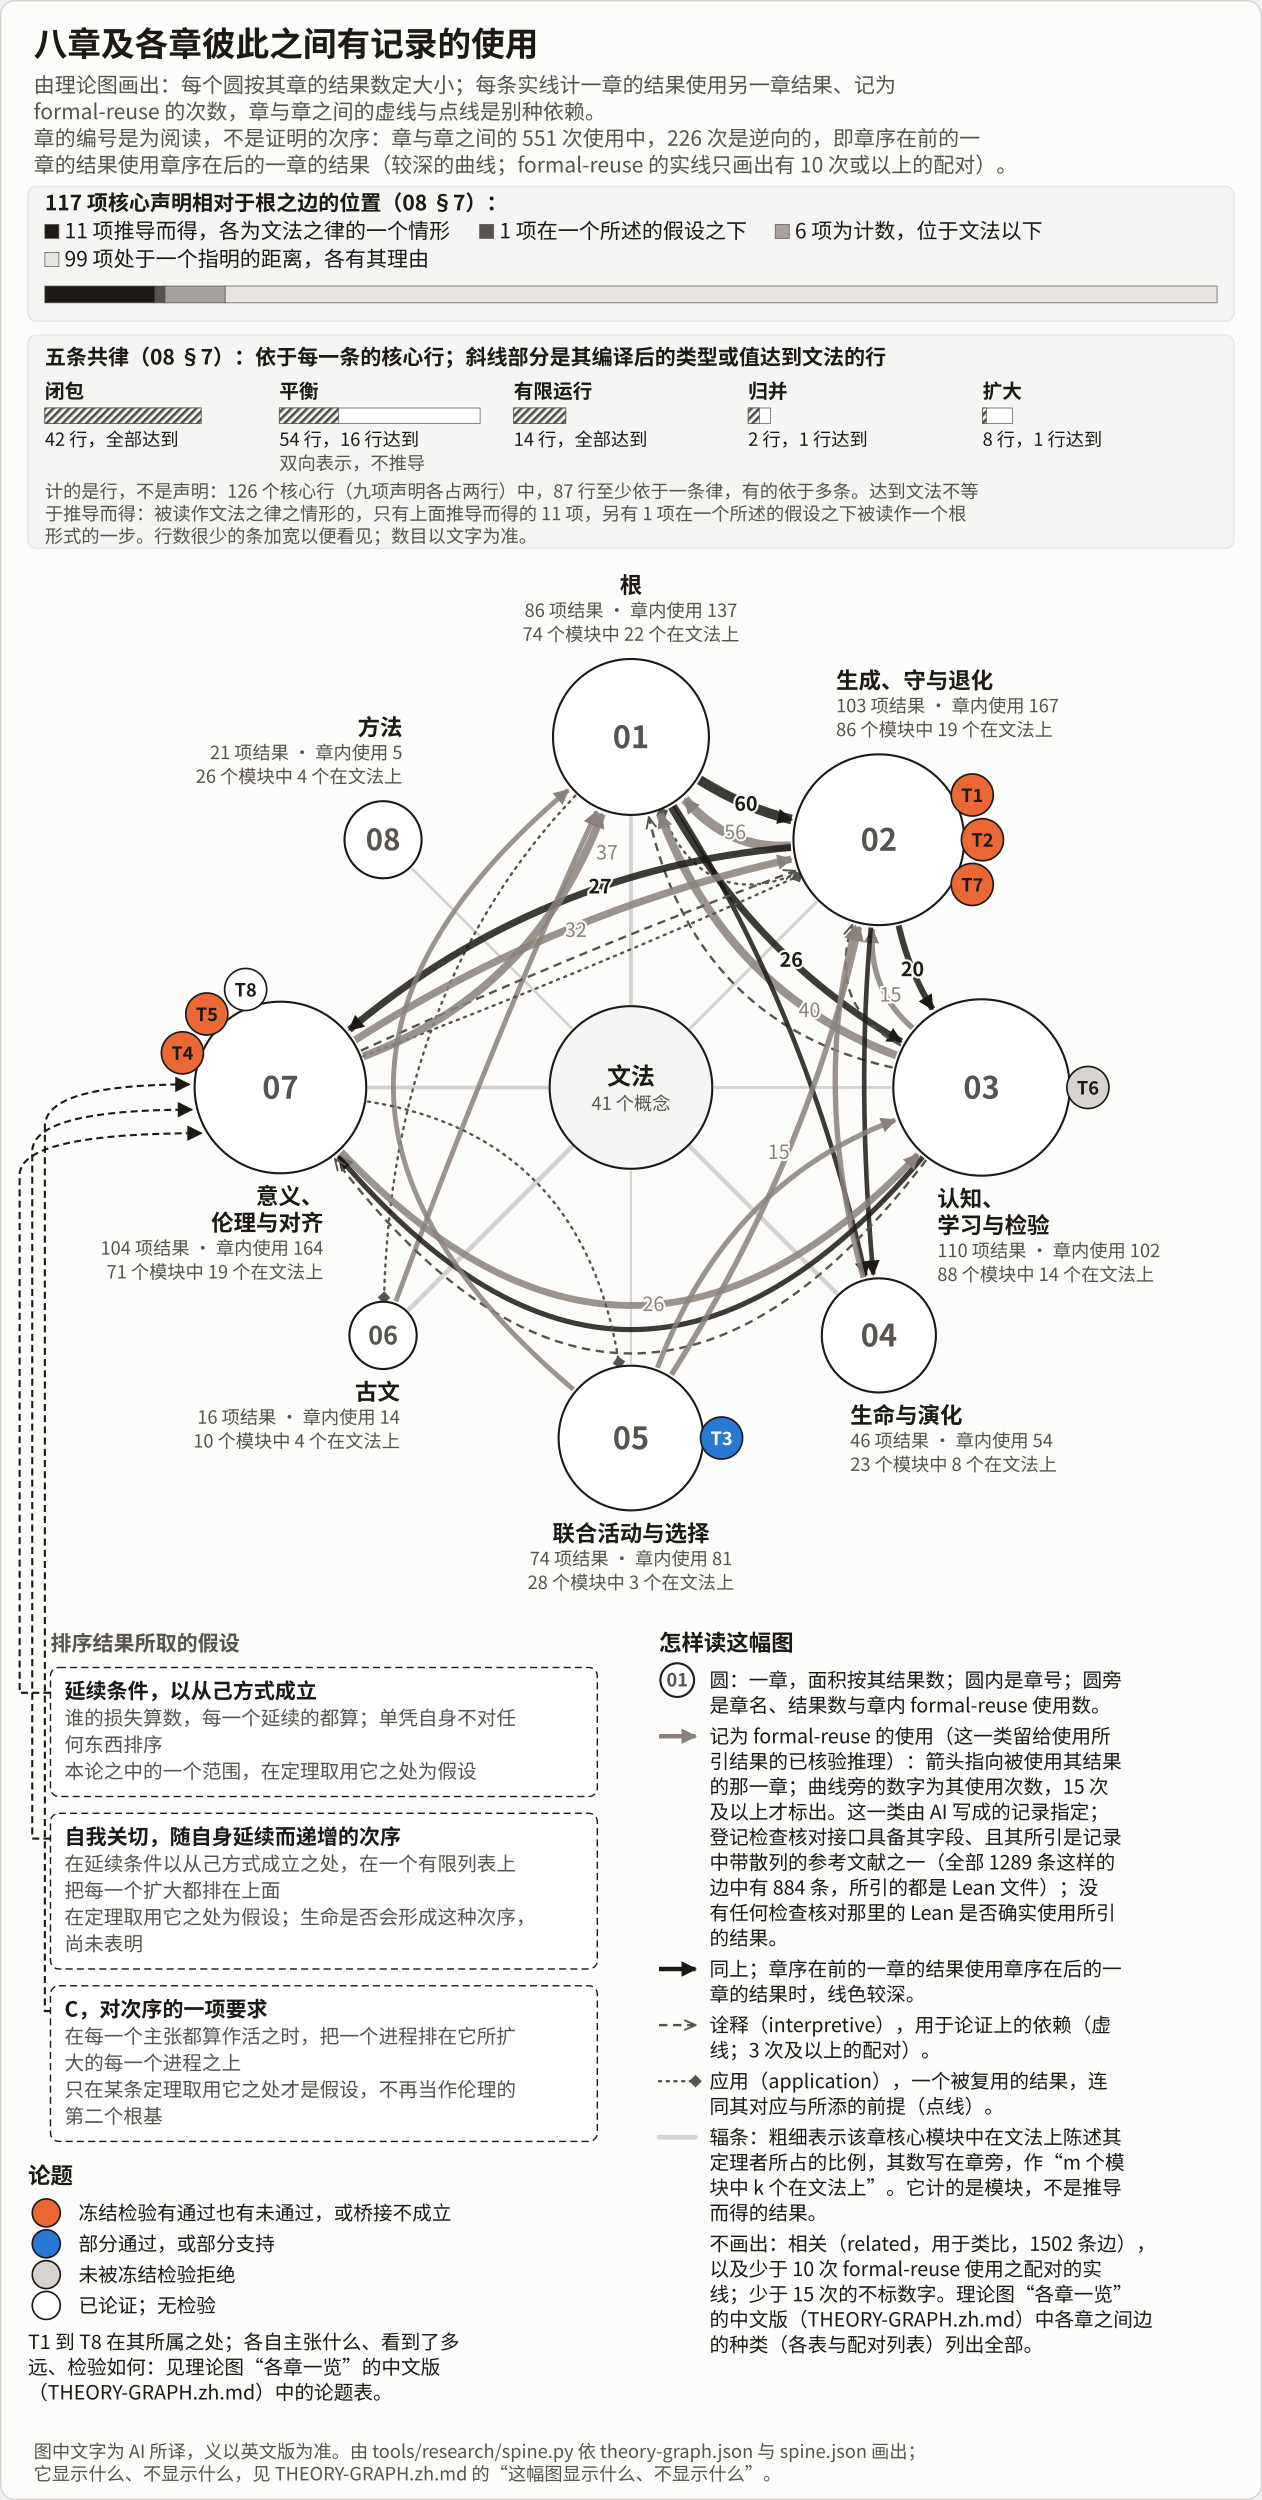
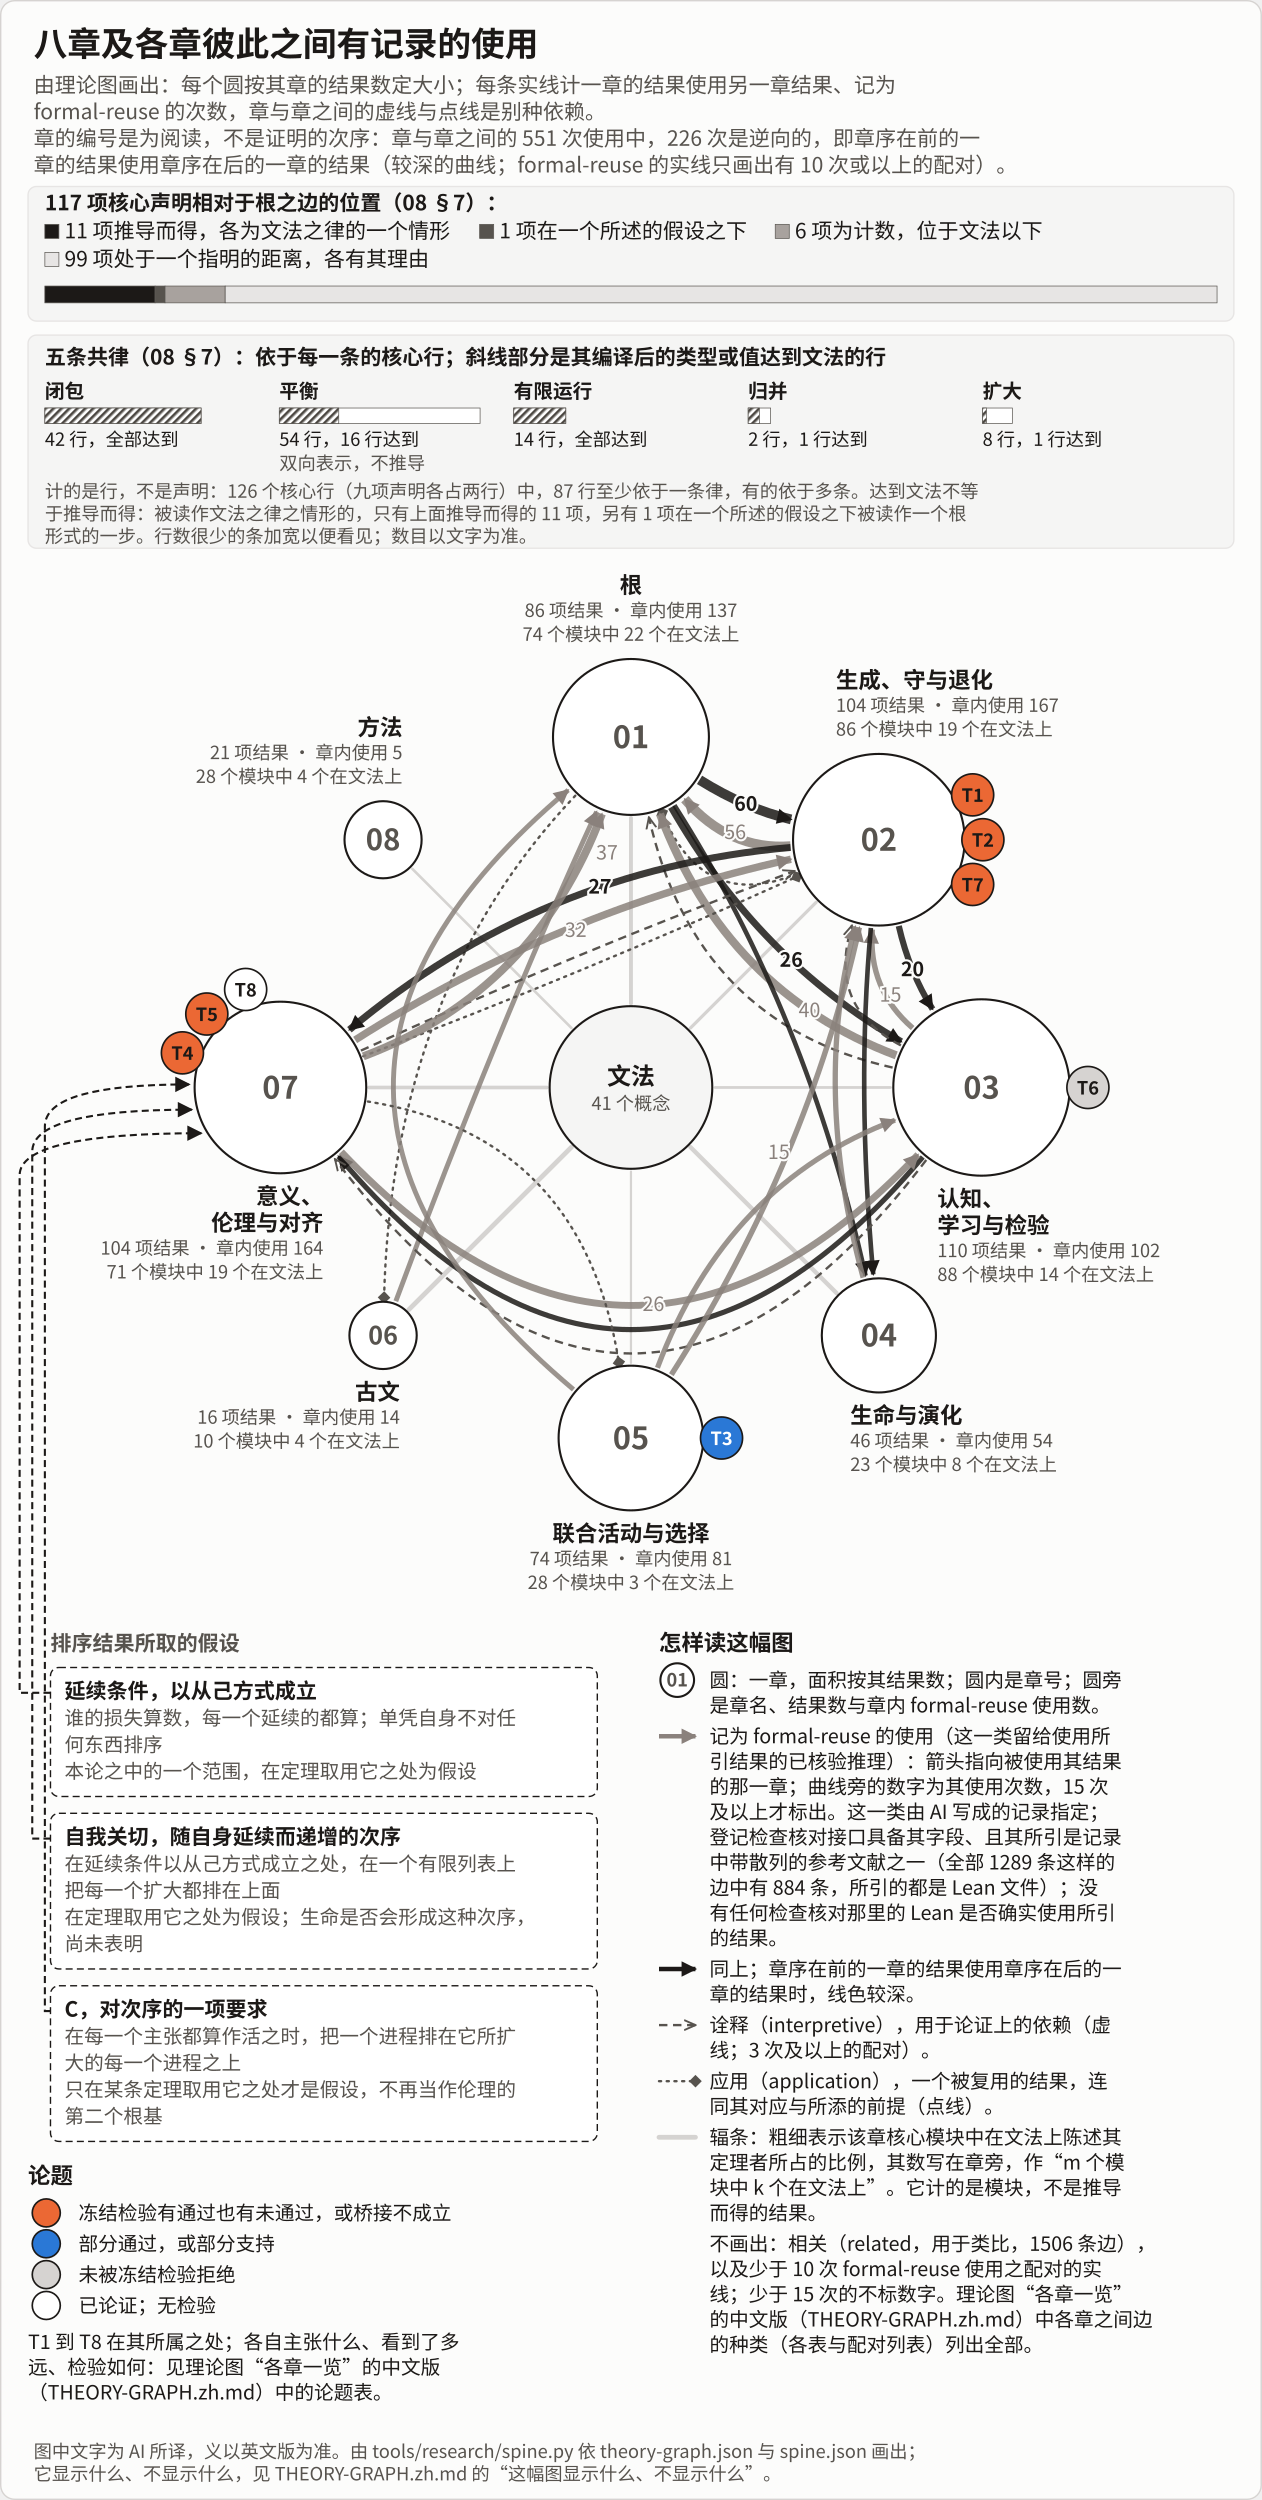
<svg xmlns="http://www.w3.org/2000/svg" viewBox="0 0 900 1783" width="900" height="1783" role="img" aria-labelledby="spine-title spine-desc" font-family="'PingFang SC', 'Hiragino Sans GB', 'Noto Sans CJK SC', 'Microsoft YaHei', sans-serif">
  <defs>
    <marker id="fwd" viewBox="0 0 10 10" refX="9" refY="5" markerWidth="11" markerHeight="11" markerUnits="userSpaceOnUse" orient="auto">
      <path d="M0,0 L10,5 L0,10 z" fill="#8a817c" />
    </marker>
    <marker id="back" viewBox="0 0 10 10" refX="9" refY="5" markerWidth="11" markerHeight="11" markerUnits="userSpaceOnUse" orient="auto">
      <path d="M0,0 L10,5 L0,10 z" fill="#1c1917" />
    </marker>
    <marker id="thin" viewBox="0 0 10 10" refX="9" refY="5" markerWidth="9" markerHeight="9" markerUnits="userSpaceOnUse" orient="auto">
      <path d="M0,1 L9,5 L0,9" fill="none" stroke="#57534e" stroke-width="1.5" />
    </marker>
    <marker id="diamond" viewBox="0 0 10 10" refX="5" refY="5" markerWidth="9" markerHeight="9" markerUnits="userSpaceOnUse" orient="auto">
      <path d="M5,0 L10,5 L5,10 L0,5 z" fill="#57534e" />
    </marker>
    <pattern id="reach" width="4" height="4" patternUnits="userSpaceOnUse" patternTransform="rotate(45)">
      <rect width="4" height="4" fill="#ffffff" />
      <rect width="2" height="4" fill="#57534e" />
    </pattern>
  </defs>
  <rect x="0.5" y="0.5" width="899" height="1782" rx="10" fill="#fcfcfb" stroke="#d6d3d1" />
  <text x="24" y="40" font-size="24" font-weight="bold" text-anchor="start" fill="#1c1917">八章及各章彼此之间有记录的使用</text>
  <text x="24" y="66" font-size="15" text-anchor="start" fill="#57534e">由理论图画出：每个圆按其章的结果数定大小；每条实线计一章的结果使用另一章结果、记为</text>
  <text x="24" y="85" font-size="15" text-anchor="start" fill="#57534e">formal-reuse 的次数，章与章之间的虚线与点线是别种依赖。</text>
  <text x="24" y="104" font-size="15" text-anchor="start" fill="#57534e">章的编号是为阅读，不是证明的次序：章与章之间的 551 次使用中，226 次是逆向的，即章序在前的一</text>
  <text x="24" y="123" font-size="15" text-anchor="start" fill="#57534e">章的结果使用章序在后的一章的结果（较深的曲线；formal-reuse 的实线只画出有 10 次或以上的配对）。</text>
  <rect x="20" y="133" width="860" height="96" rx="6" fill="#f5f5f4" stroke="#e7e5e4" />
  <text x="32" y="150" font-size="15" font-weight="bold" text-anchor="start" fill="#1c1917">117 项核心声明相对于根之边的位置（08 §7）：</text>
  <rect x="32" y="160" width="10" height="10" fill="#1c1917" stroke="#57534e" stroke-width="0.5" />
  <text x="46" y="170" font-size="15" text-anchor="start" fill="#1c1917">11 项推导而得，各为文法之律的一个情形</text>
  <rect x="342.1" y="160" width="10" height="10" fill="#57534e" stroke="#57534e" stroke-width="0.5" />
  <text x="356.1" y="170" font-size="15" text-anchor="start" fill="#1c1917">1 项在一个所述的假设之下</text>
  <rect x="552.9" y="160" width="10" height="10" fill="#a8a29e" stroke="#57534e" stroke-width="0.5" />
  <text x="566.9" y="170" font-size="15" text-anchor="start" fill="#1c1917">6 项为计数，位于文法以下</text>
  <rect x="32" y="180" width="10" height="10" fill="#e7e5e4" stroke="#57534e" stroke-width="0.5" />
  <text x="46" y="190" font-size="15" text-anchor="start" fill="#1c1917">99 项处于一个指明的距离，各有其理由</text>
  <rect x="32" y="204" width="78.6" height="12" fill="#1c1917" stroke="#57534e" stroke-width="0.5" />
  <rect x="110.6" y="204" width="7.1" height="12" fill="#57534e" stroke="#57534e" stroke-width="0.5" />
  <rect x="117.7" y="204" width="42.9" height="12" fill="#a8a29e" stroke="#57534e" stroke-width="0.5" />
  <rect x="160.6" y="204" width="707.4" height="12" fill="#e7e5e4" stroke="#57534e" stroke-width="0.5" />
  <rect x="20" y="239" width="860" height="152" rx="6" fill="#f5f5f4" stroke="#e7e5e4" />
  <text x="32" y="260" font-size="15" font-weight="bold" text-anchor="start" fill="#1c1917">五条共律（08 §7）：依于每一条的核心行；斜线部分是其编译后的类型或值达到文法的行</text>
  <text x="32" y="284" font-size="14" font-weight="bold" text-anchor="start" fill="#1c1917">闭包</text>
  <rect x="32" y="291" width="111.4" height="11" fill="#ffffff" stroke="#57534e" stroke-width="0.5" />
  <rect x="32" y="291" width="111.4" height="11" fill="url(#reach)" stroke="#57534e" stroke-width="0.5" />
  <text x="32" y="318" font-size="13" text-anchor="start" fill="#1c1917">42 行，全部达到</text>
  <text x="199.2" y="284" font-size="14" font-weight="bold" text-anchor="start" fill="#1c1917">平衡</text>
  <rect x="199.2" y="291" width="143.2" height="11" fill="#ffffff" stroke="#57534e" stroke-width="0.5" />
  <rect x="199.2" y="291" width="42.4" height="11" fill="url(#reach)" stroke="#57534e" stroke-width="0.5" />
  <text x="199.2" y="318" font-size="13" text-anchor="start" fill="#1c1917">54 行，16 行达到</text>
  <text x="199.2" y="335" font-size="13" text-anchor="start" fill="#57534e">双向表示，不推导</text>
  <text x="366.4" y="284" font-size="14" font-weight="bold" text-anchor="start" fill="#1c1917">有限运行</text>
  <rect x="366.4" y="291" width="37.1" height="11" fill="#ffffff" stroke="#57534e" stroke-width="0.5" />
  <rect x="366.4" y="291" width="37.1" height="11" fill="url(#reach)" stroke="#57534e" stroke-width="0.5" />
  <text x="366.4" y="318" font-size="13" text-anchor="start" fill="#1c1917">14 行，全部达到</text>
  <text x="533.6" y="284" font-size="14" font-weight="bold" text-anchor="start" fill="#1c1917">归并</text>
  <rect x="533.6" y="291" width="16" height="11" fill="#ffffff" stroke="#57534e" stroke-width="0.5" />
  <rect x="533.6" y="291" width="8" height="11" fill="url(#reach)" stroke="#57534e" stroke-width="0.5" />
  <text x="533.6" y="318" font-size="13" text-anchor="start" fill="#1c1917">2 行，1 行达到</text>
  <text x="700.8" y="284" font-size="14" font-weight="bold" text-anchor="start" fill="#1c1917">扩大</text>
  <rect x="700.8" y="291" width="21.2" height="11" fill="#ffffff" stroke="#57534e" stroke-width="0.5" />
  <rect x="700.8" y="291" width="2.7" height="11" fill="url(#reach)" stroke="#57534e" stroke-width="0.5" />
  <text x="700.8" y="318" font-size="13" text-anchor="start" fill="#1c1917">8 行，1 行达到</text>
  <text x="32" y="355" font-size="13" text-anchor="start" fill="#57534e">计的是行，不是声明：126 个核心行（九项声明各占两行）中，87 行至少依于一条律，有的依于多条。达到文法不等</text>
  <text x="32" y="371" font-size="13" text-anchor="start" fill="#57534e">于推导而得：被读作文法之律之情形的，只有上面推导而得的 11 项，另有 1 项在一个所述的假设之下被读作一个根</text>
  <text x="32" y="387" font-size="13" text-anchor="start" fill="#57534e">形式的一步。行数很少的条加宽以便看见；数目以文字为准。</text>
  <line x1="450" y1="583.3" x2="450" y2="715.6" stroke="#a8a29e" stroke-opacity="0.45" stroke-width="2.8" stroke-linecap="round" />
-   <line x1="582.3" y1="643.3" x2="492.4" y2="733.2" stroke="#a8a29e" stroke-opacity="0.45" stroke-width="2.3" stroke-linecap="round" />
+   <line x1="582.1" y1="643.5" x2="492.4" y2="733.2" stroke="#a8a29e" stroke-opacity="0.45" stroke-width="2.3" stroke-linecap="round" />
  <line x1="635.1" y1="775.6" x2="510" y2="775.6" stroke="#a8a29e" stroke-opacity="0.45" stroke-width="2" stroke-linecap="round" />
  <line x1="596.6" y1="922.2" x2="492.4" y2="818.1" stroke="#a8a29e" stroke-opacity="0.45" stroke-width="3.1" stroke-linecap="round" />
  <line x1="450" y1="972" x2="450" y2="835.6" stroke="#a8a29e" stroke-opacity="0.45" stroke-width="1.6" stroke-linecap="round" />
  <line x1="291.6" y1="934" x2="407.6" y2="818.1" stroke="#a8a29e" stroke-opacity="0.45" stroke-width="3.4" stroke-linecap="round" />
  <line x1="263.2" y1="775.6" x2="390" y2="775.6" stroke="#a8a29e" stroke-opacity="0.45" stroke-width="2.6" stroke-linecap="round" />
  <line x1="294.1" y1="619.7" x2="407.6" y2="733.2" stroke="#a8a29e" stroke-opacity="0.45" stroke-width="1.9" stroke-linecap="round" />
  <circle cx="450" cy="775.6" r="58" fill="#f5f5f4" stroke="#1c1917" stroke-width="1.5" />
  <text x="450" y="773.6" font-size="17" font-weight="bold" text-anchor="middle" fill="#1c1917">文法</text>
  <text x="450" y="791.6" font-size="13" text-anchor="middle" fill="#57534e">41 个概念</text>
-   <path d="M498.9,556.2 Q532.3,577 564.5,584.5" fill="none" stroke="#1c1917" stroke-opacity="0.85" stroke-width="7" marker-end="url(#back)" />
-   <path d="M564,603.4 Q520,606.6 488.4,570" fill="none" stroke="#8a817c" stroke-opacity="0.85" stroke-width="6.8" marker-end="url(#fwd)" />
-   <path d="M568.7,623 Q501.7,650.9 472.3,579.9" fill="none" stroke="#57534e" stroke-width="1.7" stroke-dasharray="1.5 4" stroke-linecap="round" marker-end="url(#diamond)" />
+   <path d="M498.9,556.2 Q532.3,577 564.2,584.4" fill="none" stroke="#1c1917" stroke-opacity="0.85" stroke-width="7" marker-end="url(#back)" />
+   <path d="M563.8,603.4 Q520,606.6 488.4,570" fill="none" stroke="#8a817c" stroke-opacity="0.85" stroke-width="6.8" marker-end="url(#fwd)" />
+   <path d="M568.4,623.1 Q501.7,650.9 472.3,579.9" fill="none" stroke="#57534e" stroke-width="1.7" stroke-dasharray="1.5 4" stroke-linecap="round" marker-end="url(#diamond)" />
  <path d="M478.7,575.7 Q541.1,684.6 642.8,742.9" fill="none" stroke="#1c1917" stroke-opacity="0.85" stroke-width="4.9" marker-end="url(#back)" />
  <path d="M639.2,752.7 Q518.4,707.2 470.7,580.5" fill="none" stroke="#8a817c" stroke-opacity="0.85" stroke-width="5.9" marker-end="url(#fwd)" />
  <path d="M636.6,761.4 Q495.8,729.8 462.8,582.9" fill="none" stroke="#57534e" stroke-width="1.7" stroke-dasharray="6 4" marker-end="url(#thin)" />
  <path d="M481,574.3 Q576,723.5 617.3,909.8" fill="none" stroke="#1c1917" stroke-opacity="0.85" stroke-width="3.3" marker-end="url(#back)" />
  <path d="M410.3,567.5 Q279.7,705.1 273.9,925.4" fill="none" stroke="#57534e" stroke-width="1.7" stroke-dasharray="1.5 4" stroke-linecap="round" marker-end="url(#diamond)" />
  <path d="M282.3,928 Q353.6,735.7 425.5,578.9" fill="none" stroke="#8a817c" stroke-opacity="0.85" stroke-width="3.5" marker-end="url(#fwd)" />
-   <path d="M640.9,660.1 Q648.6,693.4 665.1,719.7" fill="none" stroke="#1c1917" stroke-opacity="0.85" stroke-width="4.4" marker-end="url(#back)" />
-   <path d="M650.9,733.2 Q619,705.6 622.2,662.6" fill="none" stroke="#8a817c" stroke-opacity="0.85" stroke-width="3.9" marker-end="url(#fwd)" />
-   <path d="M642.5,745.6 Q589.5,717.9 607.7,659.8" fill="none" stroke="#57534e" stroke-width="1.7" stroke-dasharray="6 4" marker-end="url(#thin)" />
-   <path d="M621.1,661.5 Q610.8,775.6 622.8,908.9" fill="none" stroke="#1c1917" stroke-opacity="0.85" stroke-width="3.3" marker-end="url(#back)" />
-   <path d="M615.6,911.2 Q578.8,775.6 610,660.5" fill="none" stroke="#8a817c" stroke-opacity="0.85" stroke-width="3.8" marker-end="url(#fwd)" />
-   <path d="M564.1,604.4 Q385.6,620.1 249.2,734.4" fill="none" stroke="#1c1917" stroke-opacity="0.85" stroke-width="5" marker-end="url(#back)" />
-   <path d="M253.3,741.7 Q397.8,649.7 564.4,612.7" fill="none" stroke="#8a817c" stroke-opacity="0.85" stroke-width="5.3" marker-end="url(#fwd)" />
-   <path d="M257.4,749.3 Q410.1,679.3 566.9,621.1" fill="none" stroke="#57534e" stroke-width="1.7" stroke-dasharray="6 4" marker-end="url(#thin)" />
-   <path d="M259.1,753.3 Q416.2,694 568.6,625.2" fill="none" stroke="#57534e" stroke-width="1.7" stroke-dasharray="1.5 4" stroke-linecap="round" marker-end="url(#diamond)" />
+   <path d="M641,660.4 Q648.6,693.4 665.1,719.7" fill="none" stroke="#1c1917" stroke-opacity="0.85" stroke-width="4.4" marker-end="url(#back)" />
+   <path d="M650.9,733.2 Q619,705.6 622.1,662.9" fill="none" stroke="#8a817c" stroke-opacity="0.85" stroke-width="3.9" marker-end="url(#fwd)" />
+   <path d="M642.5,745.6 Q589.5,717.9 607.6,660.1" fill="none" stroke="#57534e" stroke-width="1.7" stroke-dasharray="6 4" marker-end="url(#thin)" />
+   <path d="M621.1,661.8 Q610.8,775.6 622.8,908.9" fill="none" stroke="#1c1917" stroke-opacity="0.85" stroke-width="3.3" marker-end="url(#back)" />
+   <path d="M615.6,911.2 Q578.8,775.6 610,660.8" fill="none" stroke="#8a817c" stroke-opacity="0.85" stroke-width="3.8" marker-end="url(#fwd)" />
+   <path d="M563.8,604.4 Q385.6,620.1 249.2,734.4" fill="none" stroke="#1c1917" stroke-opacity="0.85" stroke-width="5" marker-end="url(#back)" />
+   <path d="M253.3,741.7 Q397.8,649.7 564.1,612.8" fill="none" stroke="#8a817c" stroke-opacity="0.85" stroke-width="5.3" marker-end="url(#fwd)" />
+   <path d="M257.4,749.3 Q410.1,679.3 566.6,621.2" fill="none" stroke="#57534e" stroke-width="1.7" stroke-dasharray="6 4" marker-end="url(#thin)" />
+   <path d="M259.1,753.3 Q416.2,694 568.3,625.3" fill="none" stroke="#57534e" stroke-width="1.7" stroke-dasharray="1.5 4" stroke-linecap="round" marker-end="url(#diamond)" />
  <path d="M658.1,825.2 Q450,1071.6 241.4,824.7" fill="none" stroke="#1c1917" stroke-opacity="0.85" stroke-width="3.7" marker-end="url(#back)" />
  <path d="M660.6,827.3 Q450,1103.6 238.9,826.7" fill="none" stroke="#57534e" stroke-width="1.7" stroke-dasharray="6 4" marker-end="url(#thin)" />
  <path d="M243.4,821.5 Q450,1039.6 654.7,823.5" fill="none" stroke="#8a817c" stroke-opacity="0.85" stroke-width="4.9" marker-end="url(#fwd)" />
  <path d="M409,991 Q154,775.6 405.2,563.5" fill="none" stroke="#8a817c" stroke-opacity="0.85" stroke-width="3.5" marker-end="url(#fwd)" />
-   <path d="M478.8,980.4 Q576,827.8 612.9,661.2" fill="none" stroke="#8a817c" stroke-opacity="0.85" stroke-width="3.9" marker-end="url(#fwd)" />
+   <path d="M478.8,980.4 Q576,827.8 612.9,661.5" fill="none" stroke="#8a817c" stroke-opacity="0.85" stroke-width="3.9" marker-end="url(#fwd)" />
  <path d="M468.9,975.5 Q518.4,844.1 638.3,798.9" fill="none" stroke="#8a817c" stroke-opacity="0.85" stroke-width="3.7" marker-end="url(#fwd)" />
  <path d="M259.1,753.4 Q381.6,707.2 429.3,580.5" fill="none" stroke="#8a817c" stroke-opacity="0.85" stroke-width="5.7" marker-end="url(#fwd)" />
  <path d="M262.4,785.6 Q415.5,810.1 441.4,971.7" fill="none" stroke="#57534e" stroke-width="1.7" stroke-dasharray="1.5 4" stroke-linecap="round" marker-end="url(#diamond)" />
  <circle cx="450" cy="525.6" r="55.6" fill="#ffffff" stroke="#1c1917" stroke-width="1.5" />
  <text x="450" y="533.6" font-size="22" font-weight="bold" text-anchor="middle" fill="#57534e">01</text>
  <text x="450" y="423" font-size="16" font-weight="bold" text-anchor="middle" fill="#1c1917" stroke="#fcfcfb" stroke-width="3" paint-order="stroke">根</text>
  <text x="450" y="440" font-size="13" text-anchor="middle" fill="#57534e" stroke="#fcfcfb" stroke-width="3" paint-order="stroke">86 项结果 · 章内使用 137</text>
  <text x="450" y="457" font-size="13" text-anchor="middle" fill="#57534e" stroke="#fcfcfb" stroke-width="3" paint-order="stroke">74 个模块中 22 个在文法上</text>
-   <circle cx="626.8" cy="598.9" r="60.9" fill="#ffffff" stroke="#1c1917" stroke-width="1.5" />
+   <circle cx="626.8" cy="598.9" r="61.2" fill="#ffffff" stroke="#1c1917" stroke-width="1.5" />
  <text x="626.8" y="606.8" font-size="22" font-weight="bold" text-anchor="middle" fill="#57534e">02</text>
-   <text x="596.3" y="491" font-size="16" font-weight="bold" text-anchor="start" fill="#1c1917" stroke="#fcfcfb" stroke-width="3" paint-order="stroke">生成、守与退化</text>
-   <text x="596.3" y="508" font-size="13" text-anchor="start" fill="#57534e" stroke="#fcfcfb" stroke-width="3" paint-order="stroke">103 项结果 · 章内使用 167</text>
-   <text x="596.3" y="525" font-size="13" text-anchor="start" fill="#57534e" stroke="#fcfcfb" stroke-width="3" paint-order="stroke">86 个模块中 19 个在文法上</text>
+   <text x="596.2" y="490.7" font-size="16" font-weight="bold" text-anchor="start" fill="#1c1917" stroke="#fcfcfb" stroke-width="3" paint-order="stroke">生成、守与退化</text>
+   <text x="596.2" y="507.7" font-size="13" text-anchor="start" fill="#57534e" stroke="#fcfcfb" stroke-width="3" paint-order="stroke">104 项结果 · 章内使用 167</text>
+   <text x="596.2" y="524.7" font-size="13" text-anchor="start" fill="#57534e" stroke="#fcfcfb" stroke-width="3" paint-order="stroke">86 个模块中 19 个在文法上</text>
  <circle cx="700" cy="775.6" r="62.9" fill="#ffffff" stroke="#1c1917" stroke-width="1.5" />
  <text x="700" y="783.6" font-size="22" font-weight="bold" text-anchor="middle" fill="#57534e">03</text>
  <text x="668.5" y="860.6" font-size="16" font-weight="bold" text-anchor="start" fill="#1c1917" stroke="#fcfcfb" stroke-width="3" paint-order="stroke">认知、</text>
  <text x="668.5" y="879.6" font-size="16" font-weight="bold" text-anchor="start" fill="#1c1917" stroke="#fcfcfb" stroke-width="3" paint-order="stroke">学习与检验</text>
  <text x="668.5" y="896.6" font-size="13" text-anchor="start" fill="#57534e" stroke="#fcfcfb" stroke-width="3" paint-order="stroke">110 项结果 · 章内使用 102</text>
  <text x="668.5" y="913.6" font-size="13" text-anchor="start" fill="#57534e" stroke="#fcfcfb" stroke-width="3" paint-order="stroke">88 个模块中 14 个在文法上</text>
  <circle cx="626.8" cy="952.4" r="40.7" fill="#ffffff" stroke="#1c1917" stroke-width="1.5" />
  <text x="626.8" y="960.3" font-size="22" font-weight="bold" text-anchor="middle" fill="#57534e">04</text>
  <text x="606.4" y="1015.1" font-size="16" font-weight="bold" text-anchor="start" fill="#1c1917" stroke="#fcfcfb" stroke-width="3" paint-order="stroke">生命与演化</text>
  <text x="606.4" y="1032.1" font-size="13" text-anchor="start" fill="#57534e" stroke="#fcfcfb" stroke-width="3" paint-order="stroke">46 项结果 · 章内使用 54</text>
  <text x="606.4" y="1049.1" font-size="13" text-anchor="start" fill="#57534e" stroke="#fcfcfb" stroke-width="3" paint-order="stroke">23 个模块中 8 个在文法上</text>
  <circle cx="450" cy="1025.6" r="51.6" fill="#ffffff" stroke="#1c1917" stroke-width="1.5" />
  <text x="450" y="1033.6" font-size="22" font-weight="bold" text-anchor="middle" fill="#57534e">05</text>
  <text x="450" y="1099.3" font-size="16" font-weight="bold" text-anchor="middle" fill="#1c1917" stroke="#fcfcfb" stroke-width="3" paint-order="stroke">联合活动与选择</text>
  <text x="450" y="1116.3" font-size="13" text-anchor="middle" fill="#57534e" stroke="#fcfcfb" stroke-width="3" paint-order="stroke">74 项结果 · 章内使用 81</text>
  <text x="450" y="1133.3" font-size="13" text-anchor="middle" fill="#57534e" stroke="#fcfcfb" stroke-width="3" paint-order="stroke">28 个模块中 3 个在文法上</text>
  <circle cx="273.2" cy="952.4" r="24" fill="#ffffff" stroke="#1c1917" stroke-width="1.5" />
  <text x="273.2" y="958.9" font-size="18" font-weight="bold" text-anchor="middle" fill="#57534e">06</text>
  <text x="285.2" y="998.4" font-size="16" font-weight="bold" text-anchor="end" fill="#1c1917" stroke="#fcfcfb" stroke-width="3" paint-order="stroke">古文</text>
  <text x="285.2" y="1015.4" font-size="13" text-anchor="end" fill="#57534e" stroke="#fcfcfb" stroke-width="3" paint-order="stroke">16 项结果 · 章内使用 14</text>
  <text x="285.2" y="1032.4" font-size="13" text-anchor="end" fill="#57534e" stroke="#fcfcfb" stroke-width="3" paint-order="stroke">10 个模块中 4 个在文法上</text>
  <circle cx="200" cy="775.6" r="61.2" fill="#ffffff" stroke="#1c1917" stroke-width="1.5" />
  <text x="200" y="783.6" font-size="22" font-weight="bold" text-anchor="middle" fill="#57534e">07</text>
  <text x="230.6" y="858.8" font-size="16" font-weight="bold" text-anchor="end" fill="#1c1917" stroke="#fcfcfb" stroke-width="3" paint-order="stroke">意义、</text>
  <text x="230.6" y="877.8" font-size="16" font-weight="bold" text-anchor="end" fill="#1c1917" stroke="#fcfcfb" stroke-width="3" paint-order="stroke">伦理与对齐</text>
  <text x="230.6" y="894.8" font-size="13" text-anchor="end" fill="#57534e" stroke="#fcfcfb" stroke-width="3" paint-order="stroke">104 项结果 · 章内使用 164</text>
  <text x="230.6" y="911.8" font-size="13" text-anchor="end" fill="#57534e" stroke="#fcfcfb" stroke-width="3" paint-order="stroke">71 个模块中 19 个在文法上</text>
  <circle cx="273.2" cy="598.9" r="27.5" fill="#ffffff" stroke="#1c1917" stroke-width="1.5" />
  <text x="273.2" y="606.4" font-size="21" font-weight="bold" text-anchor="middle" fill="#57534e">08</text>
  <text x="287" y="524.4" font-size="16" font-weight="bold" text-anchor="end" fill="#1c1917" stroke="#fcfcfb" stroke-width="3" paint-order="stroke">方法</text>
  <text x="287" y="541.4" font-size="13" text-anchor="end" fill="#57534e" stroke="#fcfcfb" stroke-width="3" paint-order="stroke">21 项结果 · 章内使用 5</text>
-   <text x="287" y="558.4" font-size="13" text-anchor="end" fill="#57534e" stroke="#fcfcfb" stroke-width="3" paint-order="stroke">26 个模块中 4 个在文法上</text>
-   <circle cx="693.4" cy="567" r="15" fill="#eb6834" stroke="#1c1917" stroke-width="1.2" />
-   <text x="693.4" y="572" font-size="13" font-weight="bold" text-anchor="middle" fill="#1c1917">T1</text>
-   <circle cx="700.7" cy="598.9" r="15" fill="#eb6834" stroke="#1c1917" stroke-width="1.2" />
-   <text x="700.7" y="603.9" font-size="13" font-weight="bold" text-anchor="middle" fill="#1c1917">T2</text>
-   <circle cx="693.4" cy="630.8" r="15" fill="#eb6834" stroke="#1c1917" stroke-width="1.2" />
-   <text x="693.4" y="635.8" font-size="13" font-weight="bold" text-anchor="middle" fill="#1c1917">T7</text>
+   <text x="287" y="558.4" font-size="13" text-anchor="end" fill="#57534e" stroke="#fcfcfb" stroke-width="3" paint-order="stroke">28 个模块中 4 个在文法上</text>
+   <circle cx="693.7" cy="566.9" r="15" fill="#eb6834" stroke="#1c1917" stroke-width="1.2" />
+   <text x="693.7" y="571.9" font-size="13" font-weight="bold" text-anchor="middle" fill="#1c1917">T1</text>
+   <circle cx="701" cy="598.9" r="15" fill="#eb6834" stroke="#1c1917" stroke-width="1.2" />
+   <text x="701" y="603.9" font-size="13" font-weight="bold" text-anchor="middle" fill="#1c1917">T2</text>
+   <circle cx="693.7" cy="630.8" r="15" fill="#eb6834" stroke="#1c1917" stroke-width="1.2" />
+   <text x="693.7" y="635.8" font-size="13" font-weight="bold" text-anchor="middle" fill="#1c1917">T7</text>
  <circle cx="514.6" cy="1025.6" r="15" fill="#2a78d6" stroke="#1c1917" stroke-width="1.2" />
  <text x="514.6" y="1030.6" font-size="13" font-weight="bold" text-anchor="middle" fill="#ffffff">T3</text>
  <circle cx="130.1" cy="750.9" r="15" fill="#eb6834" stroke="#1c1917" stroke-width="1.2" />
  <text x="130.1" y="755.9" font-size="13" font-weight="bold" text-anchor="middle" fill="#1c1917">T4</text>
  <circle cx="147.5" cy="723.2" r="15" fill="#eb6834" stroke="#1c1917" stroke-width="1.2" />
  <text x="147.5" y="728.2" font-size="13" font-weight="bold" text-anchor="middle" fill="#1c1917">T5</text>
  <circle cx="175.2" cy="705.7" r="15" fill="#ffffff" stroke="#1c1917" stroke-width="1.2" />
  <text x="175.2" y="710.7" font-size="13" font-weight="bold" text-anchor="middle" fill="#1c1917">T8</text>
  <circle cx="775.9" cy="775.6" r="15" fill="#d6d3d1" stroke="#1c1917" stroke-width="1.2" />
  <text x="775.9" y="780.6" font-size="13" font-weight="bold" text-anchor="middle" fill="#1c1917">T6</text>
-   <text x="532" y="578.2" font-size="14" font-weight="bold" text-anchor="middle" fill="#1c1917" stroke="#fcfcfb" stroke-width="3" paint-order="stroke">60</text>
+   <text x="531.9" y="578.2" font-size="14" font-weight="bold" text-anchor="middle" fill="#1c1917" stroke="#fcfcfb" stroke-width="3" paint-order="stroke">60</text>
  <text x="524.3" y="598.4" font-size="14" text-anchor="middle" fill="#8a817c" stroke="#fcfcfb" stroke-width="3" paint-order="stroke">56</text>
  <text x="577.3" y="725.4" font-size="14" text-anchor="middle" fill="#8a817c" stroke="#fcfcfb" stroke-width="3" paint-order="stroke">40</text>
  <text x="432.9" y="613" font-size="14" text-anchor="middle" fill="#8a817c" stroke="#fcfcfb" stroke-width="3" paint-order="stroke">37</text>
-   <text x="410.7" y="668.2" font-size="14" text-anchor="middle" fill="#8a817c" stroke="#fcfcfb" stroke-width="3" paint-order="stroke">32</text>
-   <text x="428" y="637.2" font-size="14" font-weight="bold" text-anchor="middle" fill="#1c1917" stroke="#fcfcfb" stroke-width="3" paint-order="stroke">27</text>
+   <text x="410.6" y="668.2" font-size="14" text-anchor="middle" fill="#8a817c" stroke="#fcfcfb" stroke-width="3" paint-order="stroke">32</text>
+   <text x="427.9" y="637.3" font-size="14" font-weight="bold" text-anchor="middle" fill="#1c1917" stroke="#fcfcfb" stroke-width="3" paint-order="stroke">27</text>
  <text x="564.3" y="689.5" font-size="14" font-weight="bold" text-anchor="middle" fill="#1c1917" stroke="#fcfcfb" stroke-width="3" paint-order="stroke">26</text>
  <text x="466" y="935" font-size="14" text-anchor="middle" fill="#8a817c" stroke="#fcfcfb" stroke-width="3" paint-order="stroke">26</text>
  <text x="650.8" y="696.2" font-size="14" font-weight="bold" text-anchor="middle" fill="#1c1917" stroke="#fcfcfb" stroke-width="3" paint-order="stroke">20</text>
-   <text x="635.1" y="714.3" font-size="14" text-anchor="middle" fill="#8a817c" stroke="#fcfcfb" stroke-width="3" paint-order="stroke">15</text>
-   <text x="555.4" y="826.5" font-size="14" text-anchor="middle" fill="#8a817c" stroke="#fcfcfb" stroke-width="3" paint-order="stroke">15</text>
+   <text x="635.1" y="714.4" font-size="14" text-anchor="middle" fill="#8a817c" stroke="#fcfcfb" stroke-width="3" paint-order="stroke">15</text>
+   <text x="555.4" y="826.6" font-size="14" text-anchor="middle" fill="#8a817c" stroke="#fcfcfb" stroke-width="3" paint-order="stroke">15</text>
  <text x="36" y="1177.3" font-size="15" font-weight="bold" text-anchor="start" fill="#57534e">排序结果所取的假设</text>
  <rect x="36" y="1189.256" width="390" height="92" rx="6" fill="#ffffff" stroke="#1c1917" stroke-dasharray="5 3" />
  <text x="46" y="1211.3" font-size="15" font-weight="bold" text-anchor="start" fill="#1c1917">延续条件，以从己方式成立</text>
  <text x="46" y="1230.3" font-size="14" text-anchor="start" fill="#57534e">谁的损失算数，每一个延续的都算；单凭自身不对任</text>
  <text x="46" y="1249.3" font-size="14" text-anchor="start" fill="#57534e">何东西排序</text>
  <text x="46" y="1268.3" font-size="14" text-anchor="start" fill="#57534e">本论之中的一个范围，在定理取用它之处为假设</text>
  <path d="M36,1207.3 L14,1207.3 L14,838.2 Q14,808.2 143.5,808.2" fill="none" stroke="#1c1917" stroke-width="1.5" stroke-dasharray="5 3" marker-end="url(#back)" />
  <rect x="36" y="1293.256" width="390" height="111" rx="6" fill="#ffffff" stroke="#1c1917" stroke-dasharray="5 3" />
  <text x="46" y="1315.3" font-size="15" font-weight="bold" text-anchor="start" fill="#1c1917">自我关切，随自身延续而递增的次序</text>
  <text x="46" y="1334.3" font-size="14" text-anchor="start" fill="#57534e">在延续条件以从己方式成立之处，在一个有限列表上</text>
  <text x="46" y="1353.3" font-size="14" text-anchor="start" fill="#57534e">把每一个扩大都排在上面</text>
  <text x="46" y="1372.3" font-size="14" text-anchor="start" fill="#57534e">在定理取用它之处为假设；生命是否会形成这种次序，</text>
  <text x="46" y="1391.3" font-size="14" text-anchor="start" fill="#57534e">尚未表明</text>
  <path d="M36,1311.3 L23,1311.3 L23,821.4 Q23,791.4 136.7,791.4" fill="none" stroke="#1c1917" stroke-width="1.5" stroke-dasharray="5 3" marker-end="url(#back)" />
  <rect x="36" y="1416.256" width="390" height="111" rx="6" fill="#ffffff" stroke="#1c1917" stroke-dasharray="5 3" />
  <text x="46" y="1438.3" font-size="15" font-weight="bold" text-anchor="start" fill="#1c1917">C，对次序的一项要求</text>
  <text x="46" y="1457.3" font-size="14" text-anchor="start" fill="#57534e">在每一个主张都算作活之时，把一个进程排在它所扩</text>
  <text x="46" y="1476.3" font-size="14" text-anchor="start" fill="#57534e">大的每一个进程之上</text>
  <text x="46" y="1495.3" font-size="14" text-anchor="start" fill="#57534e">只在某条定理取用它之处才是假设，不再当作伦理的</text>
  <text x="46" y="1514.3" font-size="14" text-anchor="start" fill="#57534e">第二个根基</text>
  <path d="M36,1434.3 L32,1434.3 L32,803.4 Q32,773.4 134.9,773.4" fill="none" stroke="#1c1917" stroke-width="1.5" stroke-dasharray="5 3" marker-end="url(#back)" />
  <text x="20" y="1557.3" font-size="16" font-weight="bold" text-anchor="start" fill="#1c1917">论题</text>
  <circle cx="33" cy="1578.256" r="10" fill="#eb6834" stroke="#1c1917" stroke-width="1.2" />
  <text x="56" y="1583.3" font-size="14" text-anchor="start" fill="#1c1917">冻结检验有通过也有未通过，或桥接不成立</text>
  <circle cx="33" cy="1600.256" r="10" fill="#2a78d6" stroke="#1c1917" stroke-width="1.2" />
  <text x="56" y="1605.3" font-size="14" text-anchor="start" fill="#1c1917">部分通过，或部分支持</text>
  <circle cx="33" cy="1622.256" r="10" fill="#d6d3d1" stroke="#1c1917" stroke-width="1.2" />
  <text x="56" y="1627.3" font-size="14" text-anchor="start" fill="#1c1917">未被冻结检验拒绝</text>
  <circle cx="33" cy="1644.256" r="10" fill="#ffffff" stroke="#1c1917" stroke-width="1.2" />
  <text x="56" y="1649.3" font-size="14" text-anchor="start" fill="#1c1917">已论证；无检验</text>
  <text x="20" y="1675.3" font-size="14" text-anchor="start" fill="#1c1917">T1 到 T8 在其所属之处；各自主张什么、看到了多</text>
  <text x="20" y="1693.3" font-size="14" text-anchor="start" fill="#1c1917">远、检验如何：见理论图“各章一览”的中文版</text>
  <text x="20" y="1711.3" font-size="14" text-anchor="start" fill="#1c1917">（THEORY-GRAPH.zh.md）中的论题表。</text>
  <text x="470" y="1177.3" font-size="16" font-weight="bold" text-anchor="start" fill="#1c1917">怎样读这幅图</text>
  <circle cx="483" cy="1198.256" r="12" fill="#ffffff" stroke="#1c1917" stroke-width="1.5" />
  <text x="483" y="1202.8" font-size="13" font-weight="bold" text-anchor="middle" fill="#57534e">01</text>
  <text x="506" y="1203.3" font-size="14" text-anchor="start" fill="#1c1917">圆：一章，面积按其结果数；圆内是章号；圆旁</text>
  <text x="506" y="1221.3" font-size="14" text-anchor="start" fill="#1c1917">是章名、结果数与章内 formal-reuse 使用数。</text>
  <line x1="470" y1="1238.3" x2="496" y2="1238.3" stroke="#8a817c" stroke-width="3.2" marker-end="url(#fwd)" />
  <text x="506" y="1243.3" font-size="14" text-anchor="start" fill="#1c1917">记为 formal-reuse 的使用（这一类留给使用所</text>
  <text x="506" y="1261.3" font-size="14" text-anchor="start" fill="#1c1917">引结果的已核验推理）：箭头指向被使用其结果</text>
  <text x="506" y="1279.3" font-size="14" text-anchor="start" fill="#1c1917">的那一章；曲线旁的数字为其使用次数，15 次</text>
  <text x="506" y="1297.3" font-size="14" text-anchor="start" fill="#1c1917">及以上才标出。这一类由 AI 写成的记录指定；</text>
  <text x="506" y="1315.3" font-size="14" text-anchor="start" fill="#1c1917">登记检查核对接口具备其字段、且其所引是记录</text>
  <text x="506" y="1333.3" font-size="14" text-anchor="start" fill="#1c1917">中带散列的参考文献之一（全部 1289 条这样的</text>
  <text x="506" y="1351.3" font-size="14" text-anchor="start" fill="#1c1917">边中有 884 条，所引的都是 Lean 文件）；没</text>
  <text x="506" y="1369.3" font-size="14" text-anchor="start" fill="#1c1917">有任何检查核对那里的 Lean 是否确实使用所引</text>
  <text x="506" y="1387.3" font-size="14" text-anchor="start" fill="#1c1917">的结果。</text>
  <line x1="470" y1="1404.3" x2="496" y2="1404.3" stroke="#1c1917" stroke-width="3.2" marker-end="url(#back)" />
  <text x="506" y="1409.3" font-size="14" text-anchor="start" fill="#1c1917">同上；章序在前的一章的结果使用章序在后的一</text>
  <text x="506" y="1427.3" font-size="14" text-anchor="start" fill="#1c1917">章的结果时，线色较深。</text>
  <line x1="470" y1="1444.3" x2="496" y2="1444.3" stroke="#57534e" stroke-width="1.7" stroke-dasharray="6 4" marker-end="url(#thin)" />
  <text x="506" y="1449.3" font-size="14" text-anchor="start" fill="#1c1917">诠释（interpretive），用于论证上的依赖（虚</text>
  <text x="506" y="1467.3" font-size="14" text-anchor="start" fill="#1c1917">线；3 次及以上的配对）。</text>
  <line x1="470" y1="1484.3" x2="496" y2="1484.3" stroke="#57534e" stroke-width="1.7" stroke-dasharray="1.5 4" stroke-linecap="round" marker-end="url(#diamond)" />
  <text x="506" y="1489.3" font-size="14" text-anchor="start" fill="#1c1917">应用（application），一个被复用的结果，连</text>
  <text x="506" y="1507.3" font-size="14" text-anchor="start" fill="#1c1917">同其对应与所添的前提（点线）。</text>
  <line x1="470" y1="1524.3" x2="496" y2="1524.3" stroke="#a8a29e" stroke-opacity="0.45" stroke-width="3.4" stroke-linecap="round" />
  <text x="506" y="1529.3" font-size="14" text-anchor="start" fill="#1c1917">辐条：粗细表示该章核心模块中在文法上陈述其</text>
  <text x="506" y="1547.3" font-size="14" text-anchor="start" fill="#1c1917">定理者所占的比例，其数写在章旁，作“m 个模</text>
  <text x="506" y="1565.3" font-size="14" text-anchor="start" fill="#1c1917">块中 k 个在文法上”。它计的是模块，不是推导</text>
  <text x="506" y="1583.3" font-size="14" text-anchor="start" fill="#1c1917">而得的结果。</text>
-   <text x="506" y="1605.3" font-size="14" text-anchor="start" fill="#1c1917">不画出：相关（related，用于类比，1502 条边），</text>
+   <text x="506" y="1605.3" font-size="14" text-anchor="start" fill="#1c1917">不画出：相关（related，用于类比，1506 条边），</text>
  <text x="506" y="1623.3" font-size="14" text-anchor="start" fill="#1c1917">以及少于 10 次 formal-reuse 使用之配对的实</text>
  <text x="506" y="1641.3" font-size="14" text-anchor="start" fill="#1c1917">线；少于 15 次的不标数字。理论图“各章一览”</text>
  <text x="506" y="1659.3" font-size="14" text-anchor="start" fill="#1c1917">的中文版（THEORY-GRAPH.zh.md）中各章之间边</text>
  <text x="506" y="1677.3" font-size="14" text-anchor="start" fill="#1c1917">的种类（各表与配对列表）列出全部。</text>
  <text x="24" y="1753" font-size="13" text-anchor="start" fill="#57534e">图中文字为 AI 所译，义以英文版为准。由 tools/research/spine.py 依 theory-graph.json 与 spine.json 画出；</text>
  <text x="24" y="1769" font-size="13" text-anchor="start" fill="#57534e">它显示什么、不显示什么，见 THEORY-GRAPH.zh.md 的“这幅图显示什么、不显示什么”。</text>
</svg>
